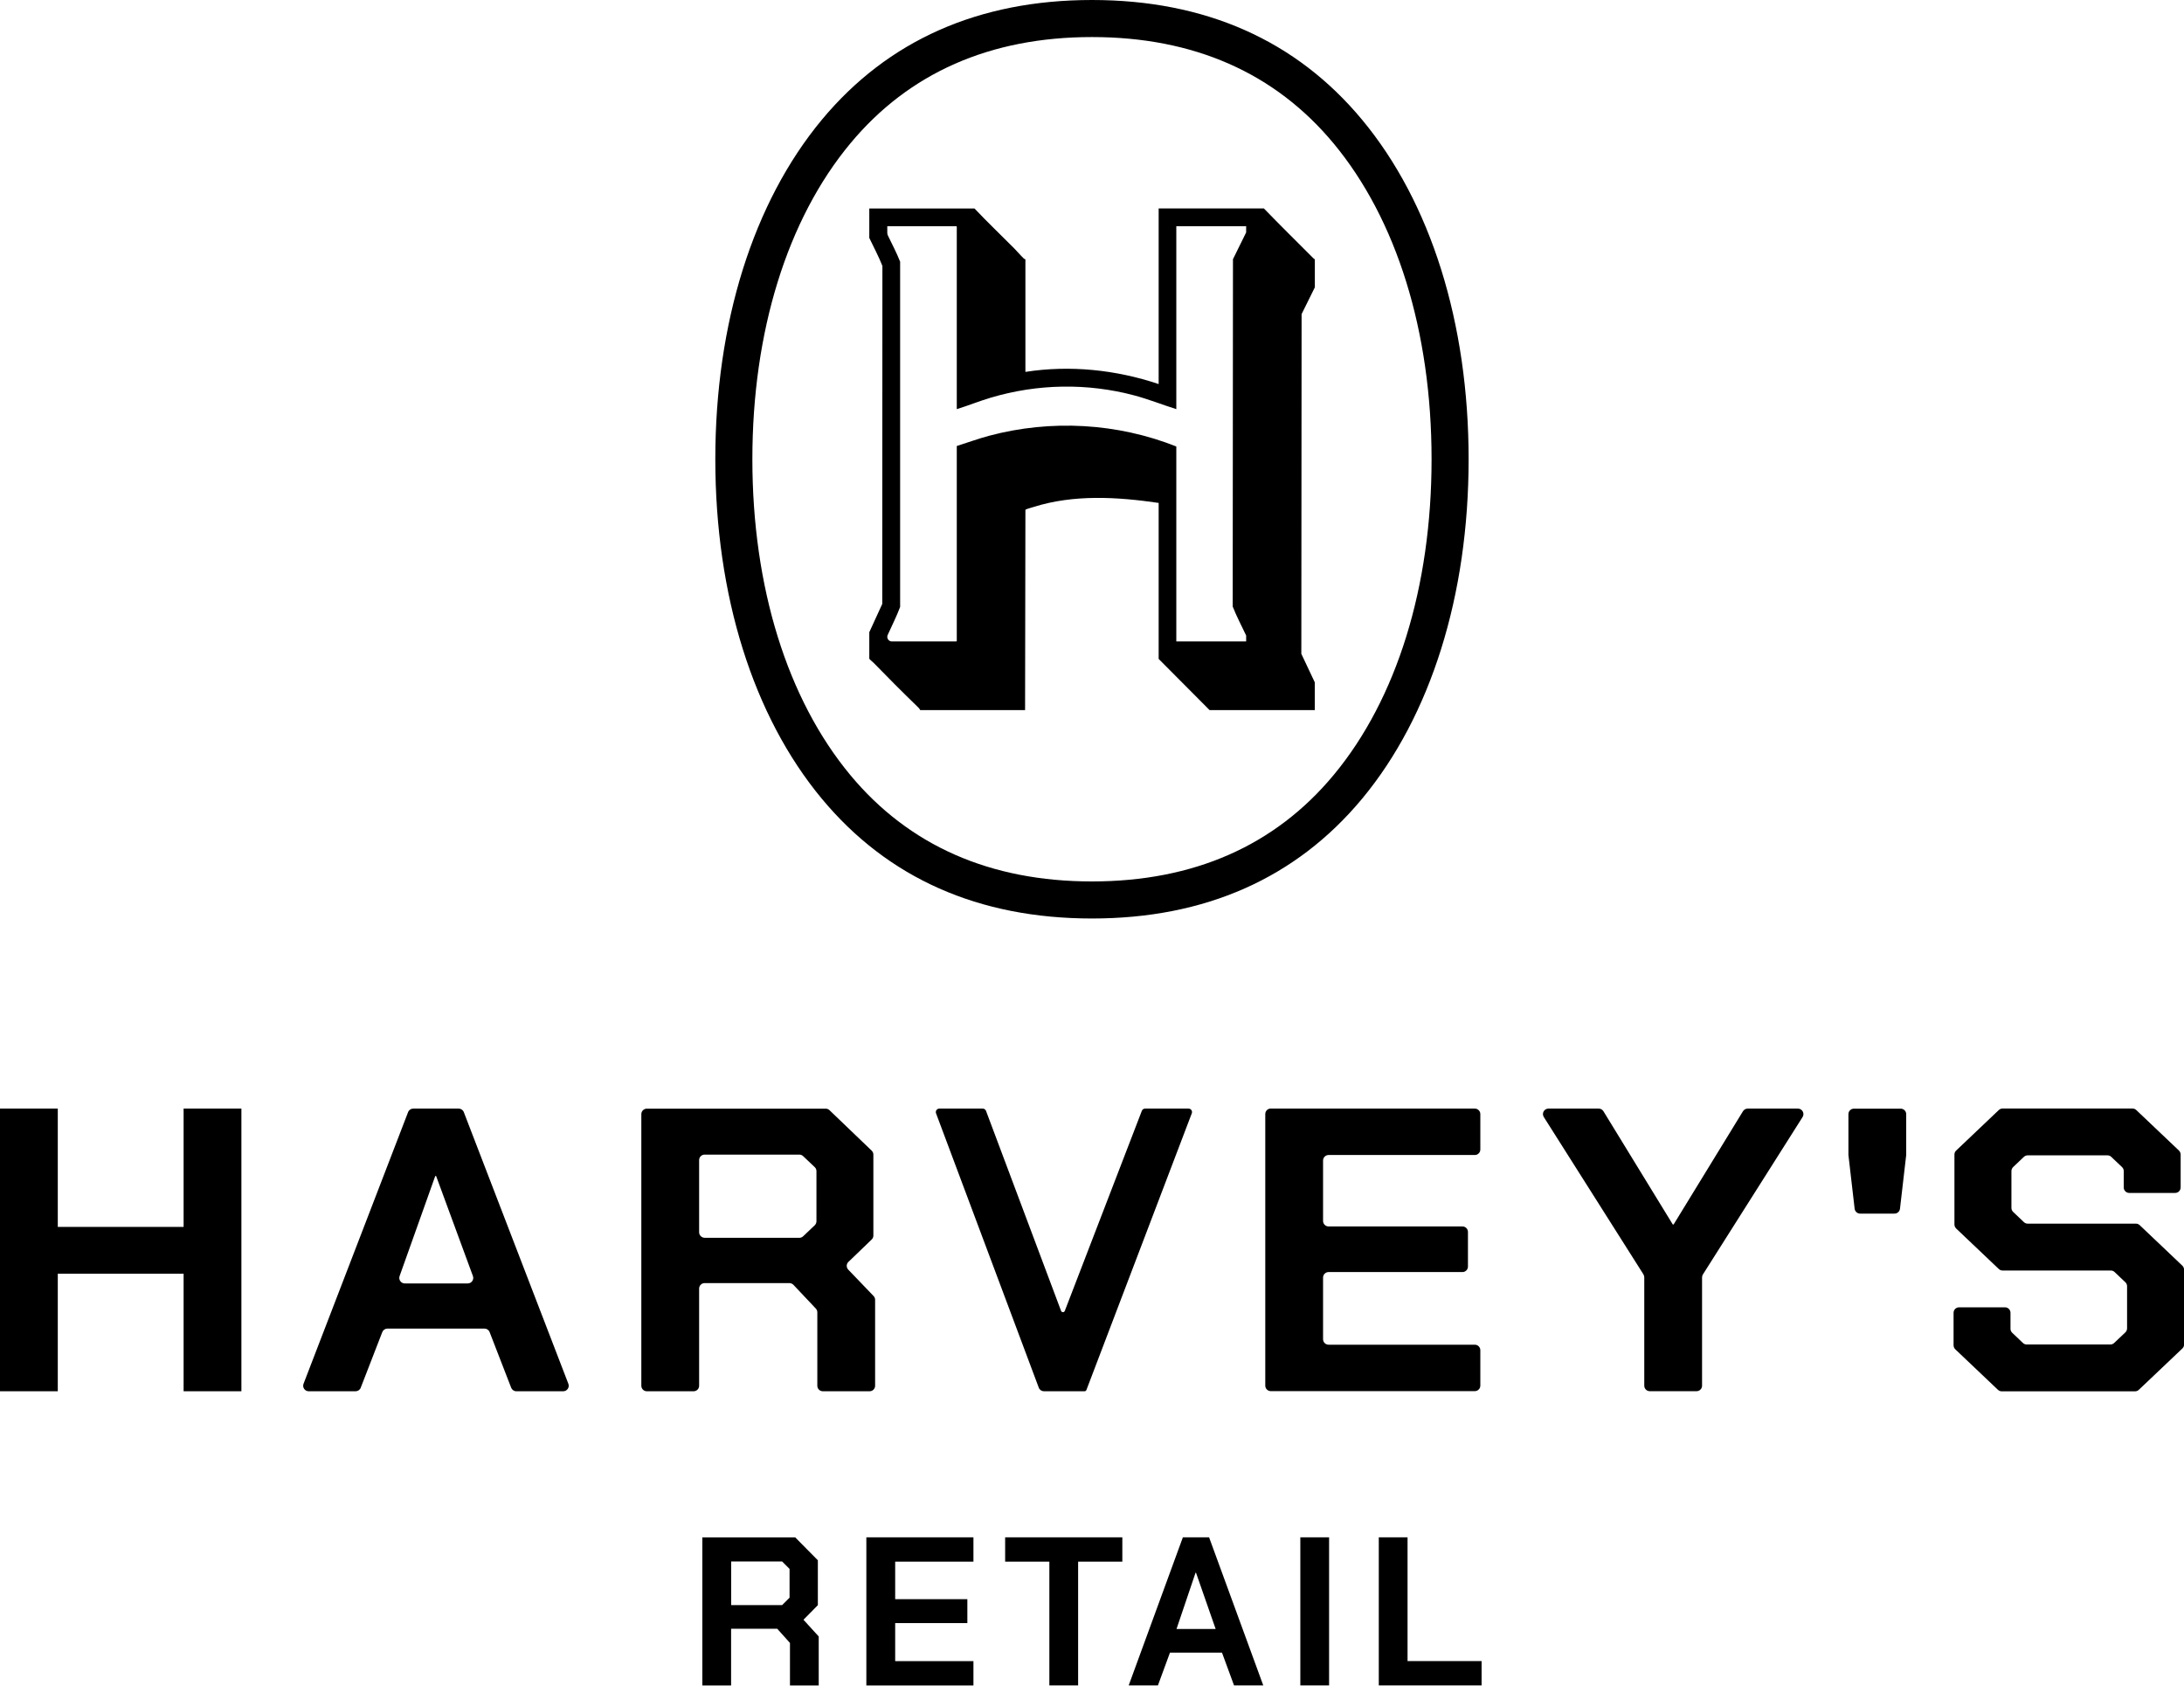
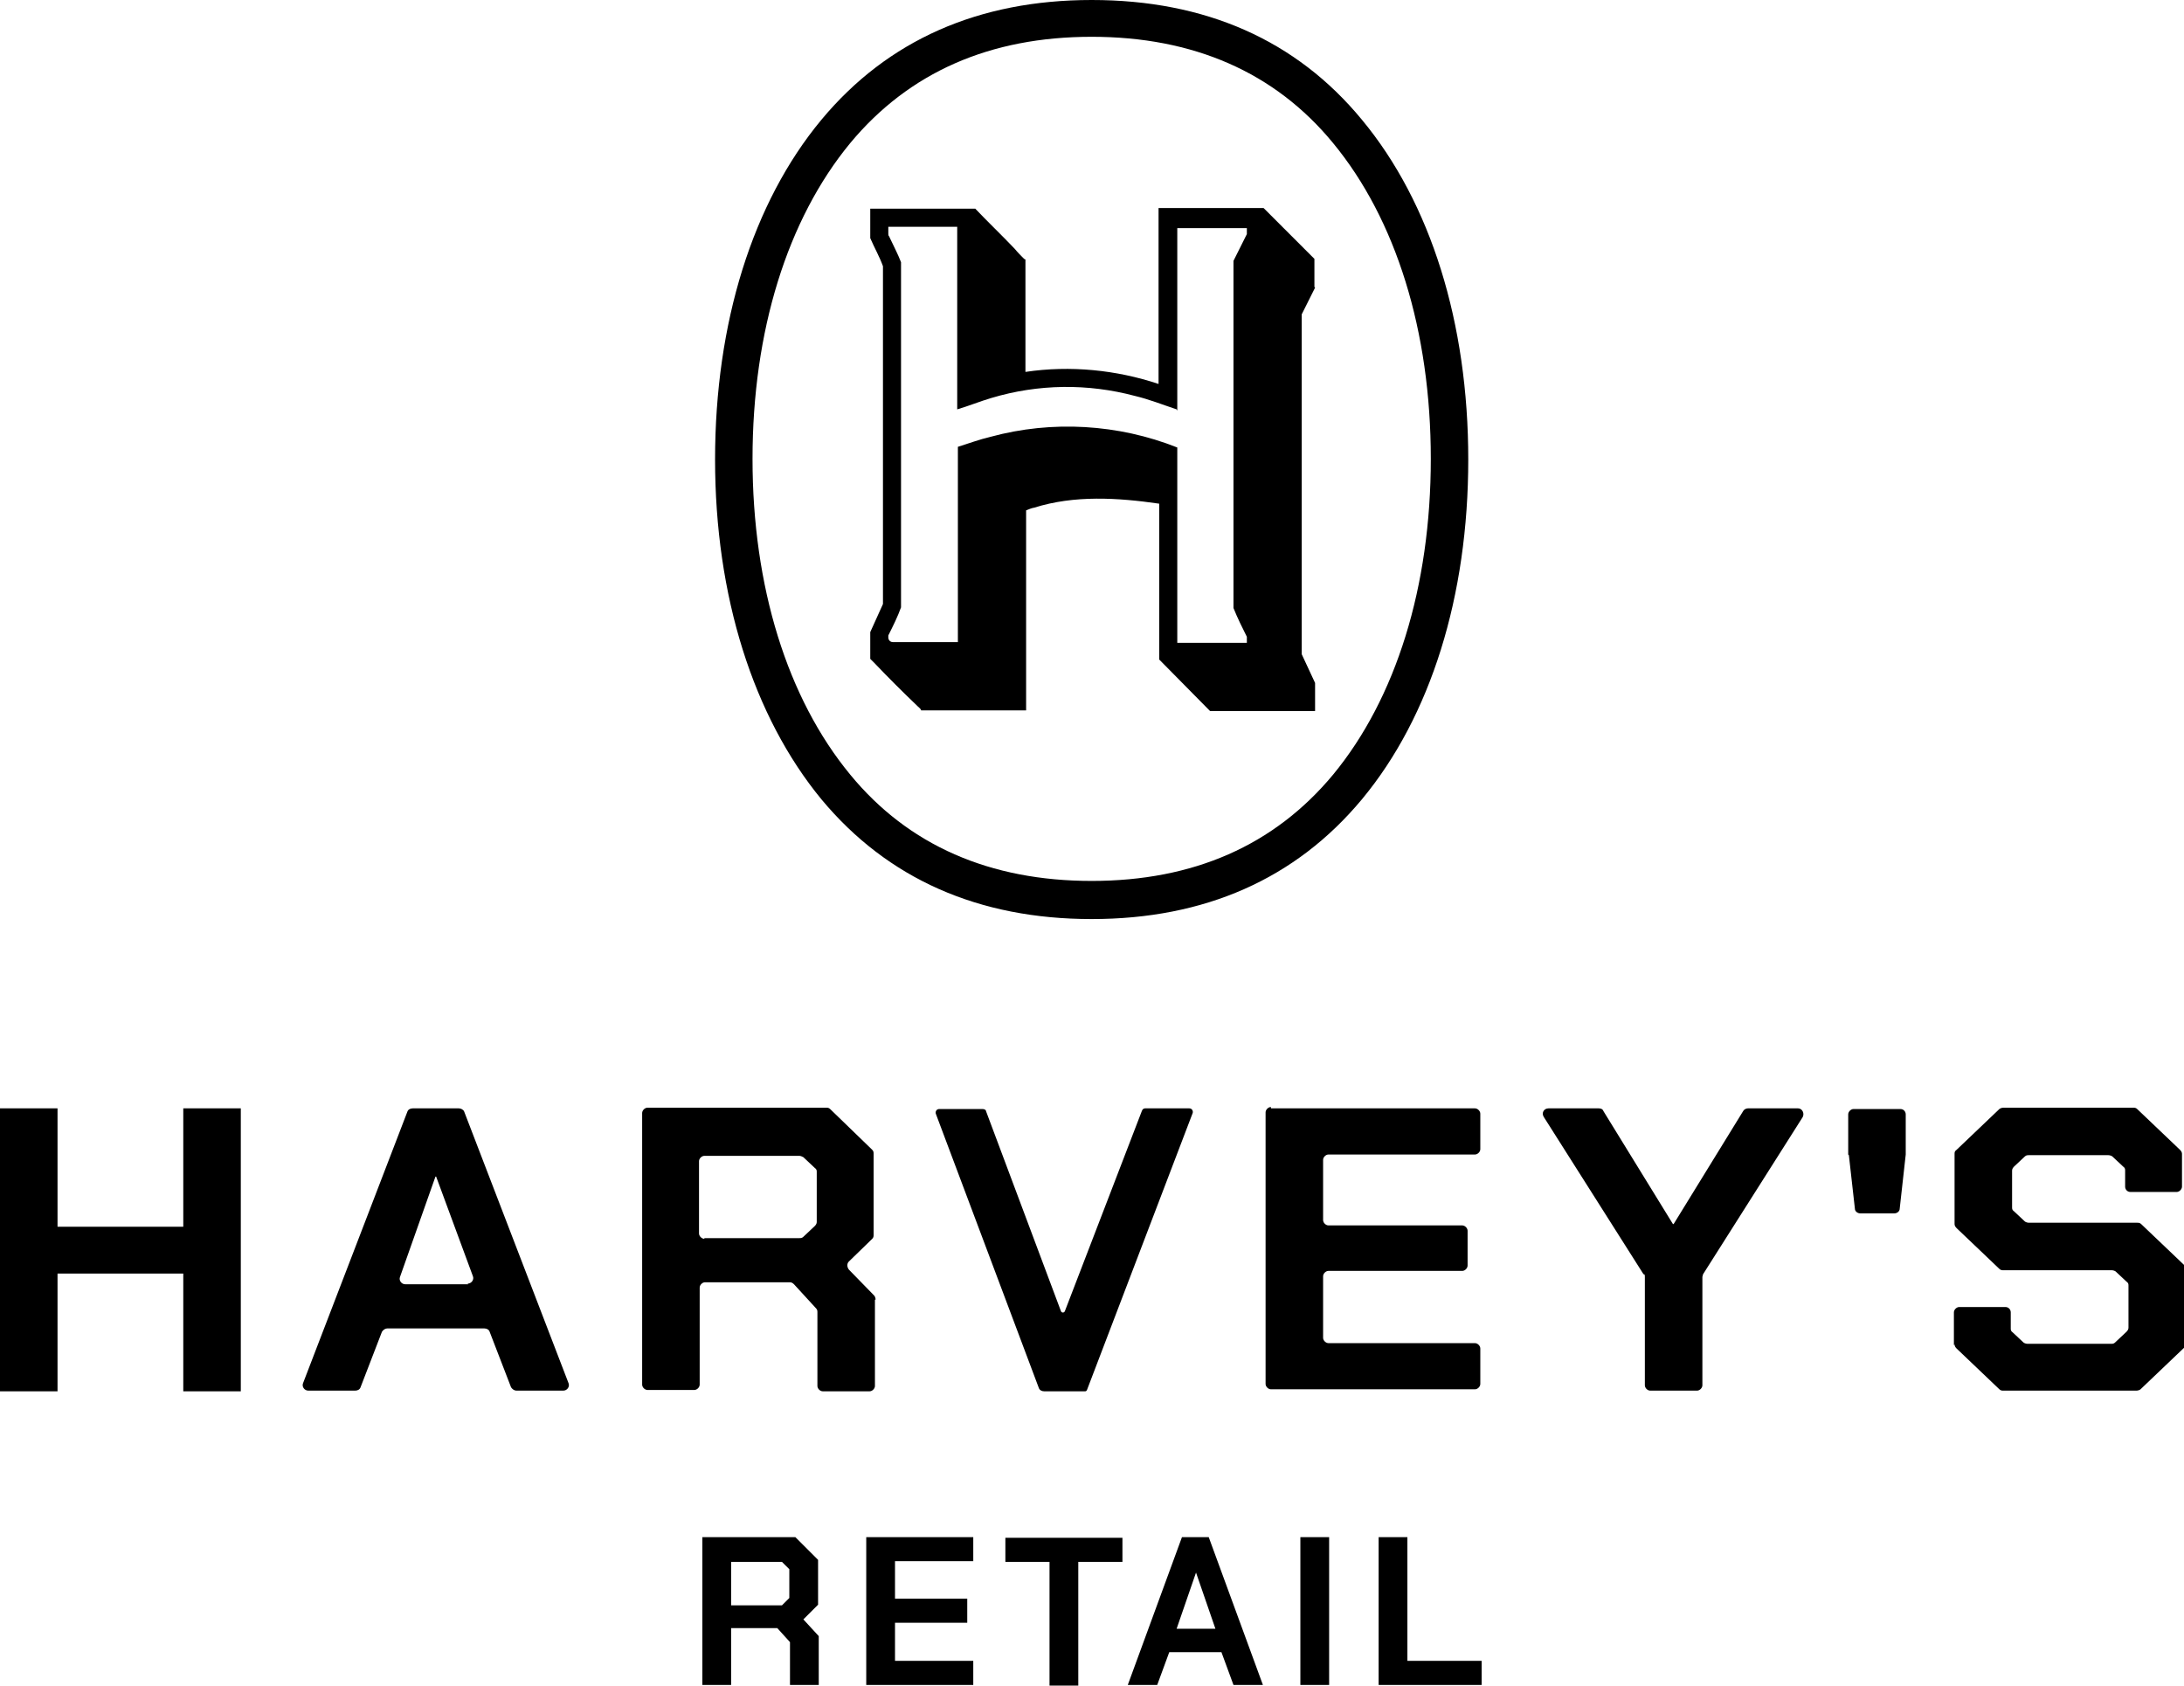
- <svg xmlns="http://www.w3.org/2000/svg" id="Layer_2" data-name="Layer 2" viewBox="0 0 326.51 251.99">
-   <defs>
-   </defs>
-   <g id="Layer_1-2" data-name="Layer 1">
-     <path class="cls-1" d="M0,165.74h8.64v17.69h18.81v-17.69h8.64v42.26h-8.64v-17.57H8.64v17.57H0v-42.26ZM61.82,165.74h6.75c.34,0,.65.21.77.53l15.63,40.61c.21.54-.19,1.12-.77,1.12h-7.01c-.34,0-.64-.21-.77-.53l-3.22-8.31c-.12-.32-.43-.53-.77-.53h-14.51c-.34,0-.64.21-.77.53l-3.22,8.31c-.12.32-.43.53-.77.53h-7.01c-.58,0-.98-.58-.77-1.12l15.63-40.61c.12-.32.43-.53.77-.53ZM69.93,191.88c.57,0,.97-.57.77-1.11l-5.5-14.95h-.13l-5.33,14.96c-.19.54.21,1.1.78,1.1h9.41ZM130.83,194.33v12.85c0,.45-.37.82-.82.82h-7c-.45,0-.82-.37-.82-.82v-10.98c0-.21-.08-.41-.22-.56l-3.35-3.55c-.16-.16-.37-.26-.6-.26h-12.68c-.45,0-.82.37-.82.82v14.53c0,.45-.37.82-.82.82h-7c-.45,0-.82-.37-.82-.82v-40.61c0-.45.37-.82.82-.82h26.74c.21,0,.42.08.57.23l6.31,6.05c.16.16.25.37.25.59v12.1c0,.22-.09.44-.25.59l-3.48,3.35c-.33.31-.34.83-.02,1.16l3.78,3.94c.15.15.23.36.23.57ZM105.34,185.06h14.16c.21,0,.41-.08.57-.23l1.73-1.64c.16-.16.26-.37.26-.6v-7.5c0-.23-.09-.44-.26-.6l-1.73-1.64c-.15-.15-.36-.23-.57-.23h-14.16c-.45,0-.82.37-.82.82v10.79c0,.45.37.82.82.82ZM177.69,165.74h-6.5c-.22,0-.42.14-.49.35l-11.51,29.89c-.1.26-.47.26-.56,0l-11.22-29.9c-.08-.2-.27-.34-.49-.34h-6.49c-.36,0-.62.36-.49.71l15.36,41.02c.12.32.43.53.77.53h6.07c.12,0,.24-.08.28-.19l15.76-41.38c.12-.34-.14-.69-.49-.69ZM189.98,165.74h30.51c.45,0,.82.37.82.82v5.3c0,.45-.37.82-.82.82h-21.87c-.45,0-.82.37-.82.82v9.04c0,.45.37.82.82.82h20.02c.45,0,.82.37.82.82v5.18c0,.45-.37.82-.82.82h-20.02c-.45,0-.82.37-.82.82v9.22c0,.45.37.82.82.82h21.87c.45,0,.82.37.82.82v5.3c0,.45-.37.82-.82.82h-30.51c-.45,0-.82-.37-.82-.82v-40.61c0-.45.37-.82.82-.82ZM245.7,190.53l-14.9-23.53c-.35-.55.05-1.26.7-1.26h7.51c.29,0,.55.15.7.39l10.37,16.93h.13l10.37-16.93c.15-.24.42-.39.7-.39h7.51c.65,0,1.04.72.7,1.26l-14.9,23.53c-.08.13-.13.28-.13.44v16.2c0,.45-.37.82-.82.82h-7c-.45,0-.82-.37-.82-.82v-16.2c0-.16-.04-.31-.13-.44ZM276.34,172.58v-6.01c0-.45.37-.82.82-.82h7c.45,0,.82.37.82.82v6.01s0,.06,0,.09l-.93,8.04c-.05.42-.4.73-.82.73h-5.14c-.42,0-.77-.31-.82-.73l-.93-8.04s0-.06,0-.09ZM292.06,201.13v-4.86c0-.45.37-.82.82-.82h6.87c.45,0,.82.37.82.82v2.39c0,.23.09.44.26.6l1.6,1.52c.15.15.36.23.57.23h12.5c.21,0,.41-.08.57-.23l1.67-1.58c.16-.16.26-.37.26-.6v-6.3c0-.23-.09-.44-.26-.6l-1.6-1.52c-.15-.15-.36-.23-.57-.23h-16.18c-.21,0-.41-.08-.57-.23l-6.37-6.05c-.16-.16-.26-.37-.26-.6v-10.46c0-.23.09-.44.26-.6l6.37-6.05c.15-.15.36-.23.57-.23h19.42c.21,0,.41.08.57.23l6.37,6.05c.16.16.26.37.26.6v4.92c0,.45-.37.82-.82.82h-6.87c-.45,0-.82-.37-.82-.82v-2.45c0-.23-.09-.44-.26-.6l-1.6-1.52c-.15-.15-.36-.23-.57-.23h-11.93c-.21,0-.41.08-.57.23l-1.6,1.52c-.16.16-.26.37-.26.6v5.51c0,.23.09.44.26.6l1.6,1.52c.15.15.36.23.57.23h16.18c.21,0,.41.08.57.23l6.37,6.05c.16.16.26.37.26.6v11.19c0,.23-.09.44-.26.6l-6.5,6.17c-.15.15-.36.23-.57.23h-19.93c-.21,0-.41-.08-.57-.23l-6.37-6.05c-.16-.16-.26-.37-.26-.6ZM163.25,5.54c15.21,0,27.36,5.35,36.13,15.91,9.44,11.37,14.64,28.13,14.64,47.21s-5.2,35.85-14.64,47.21c-8.77,10.56-20.92,15.91-36.13,15.91s-27.36-5.35-36.13-15.91c-9.44-11.37-14.64-28.13-14.64-47.21s5.2-35.85,14.64-47.21c8.77-10.56,20.92-15.91,36.13-15.91M163.25,0c-16.93,0-30.52,6.03-40.39,17.91-10.26,12.36-15.92,30.38-15.92,50.75s5.65,38.39,15.92,50.75c9.87,11.89,23.46,17.91,40.39,17.91s30.52-6.03,40.39-17.91c10.26-12.36,15.92-30.38,15.92-50.75s-5.65-38.39-15.92-50.75C193.78,6.03,180.19,0,163.25,0h0ZM196.56,42.98l-1.97,3.98-.04,50.79,2.01,4.26v4.15h-15.73s-7.61-7.65-7.61-7.65v-23.32s0,0,0,0c-6.21-.91-12.69-1.29-18.68.6-.25.08-.99.28-1.17.38-.03.02-.06.03-.07.07l-.05,29.92h-15.68c-.09-.21-.29-.4-.46-.56-2.2-2.13-4.37-4.31-6.5-6.5-.09-.09-.65-.56-.65-.62v-3.96s1.94-4.23,1.94-4.23l.02-50.53c-.56-1.43-1.3-2.8-1.96-4.19v-4.4h15.73c1.91,2.03,3.97,3.98,5.94,5.97.45.46.98,1.08,1.44,1.52.03.03.23.11.23.12v16.82c6.66-1.04,13.56-.32,19.92,1.82v-26.26s15.73,0,15.73,0c2.35,2.43,4.78,4.83,7.18,7.23.13.13.28.3.44.38v4.19ZM175.86,61.17s0,0,0,0c-2.08-.66-4.12-1.47-6.23-2.04-7.06-1.89-14.53-1.76-21.53.33-1.71.51-3.36,1.18-5.06,1.71v-27.28s-.07-.07-.07-.07h-10.32s0,.98,0,.98c0,.15.03.29.1.43.62,1.29,1.3,2.56,1.82,3.9v51.61c-.53,1.43-1.24,2.8-1.86,4.19-.04.09-.06.19-.06.28h0c0,.38.31.69.69.69h9.63s.07-.07.07-.07v-29.15c1.62-.51,3.22-1.1,4.87-1.54,9.22-2.45,19.1-1.9,27.95,1.61v29.15s10.44,0,10.44,0v-.89c-.68-1.44-1.43-2.85-2.01-4.33l.04-51.93,1.97-4v-.93s-10.44,0-10.44,0v27.35ZM122.4,244.65v7.34h-4.3v-6.36l-1.9-2.12h-6.9v8.48h-4.3v-22.14h13.89l3.38,3.42v6.71l-2.15,2.18,2.28,2.5ZM109.31,239.97h7.62l1.11-1.11v-4.3l-1.11-1.11h-7.62v6.52ZM129.52,229.84h16.01v3.64h-11.7v5.6h10.79v3.58h-10.79v5.69h11.7v3.64h-16.01v-22.14ZM156.88,233.48h-6.61v-3.64h17.52v3.64h-6.61v18.5h-4.3v-18.5ZM176.84,229.84h3.92l8.1,22.14h-4.37l-1.8-4.9h-7.78l-1.8,4.9h-4.37l8.1-22.14ZM181.74,243.54l-2.94-8.42h-.06l-2.85,8.42h5.85ZM194.4,229.84h4.3v22.14h-4.3v-22.14ZM206.13,229.84h4.3v18.5h11.07v3.64h-15.37v-22.14Z" />
+ <svg xmlns="http://www.w3.org/2000/svg" id="a" viewBox="0 0 326.5 252">
+   <g id="b">
+     <path d="M0,165.7h8.6v17.7h18.8v-17.7h8.6v42.3h-8.6v-17.6H8.6v17.6H0v-42.3ZM61.8,165.7h6.8c.3,0,.7.2.8.5l15.6,40.6c.2.5-.2,1.1-.8,1.1h-7c-.3,0-.6-.2-.8-.5l-3.2-8.3c-.1-.3-.4-.5-.8-.5h-14.5c-.3,0-.6.2-.8.5l-3.2,8.3c-.1.3-.4.5-.8.5h-7c-.6,0-1-.6-.8-1.1l15.6-40.6c.1-.3.4-.5.8-.5h0ZM69.9,191.9c.6,0,1-.6.8-1.1l-5.5-14.9h-.1l-5.3,15c-.2.5.2,1.1.8,1.1h9.4ZM130.8,194.3v12.9c0,.4-.4.8-.8.8h-7c-.4,0-.8-.4-.8-.8v-11c0-.2,0-.4-.2-.6l-3.3-3.6c-.2-.2-.4-.3-.6-.3h-12.7c-.4,0-.8.4-.8.8v14.5c0,.4-.4.8-.8.8h-7c-.4,0-.8-.4-.8-.8v-40.6c0-.4.4-.8.8-.8h26.7c.2,0,.4,0,.6.2l6.3,6.1c.2.2.2.4.2.6v12.1c0,.2,0,.4-.2.6l-3.5,3.4c-.3.3-.3.8,0,1.2l3.8,3.9c.1.1.2.4.2.6h0ZM105.3,185.1h14.2c.2,0,.4,0,.6-.2l1.7-1.6c.2-.2.3-.4.3-.6v-7.5c0-.2,0-.4-.3-.6l-1.7-1.6c-.2-.1-.4-.2-.6-.2h-14.2c-.4,0-.8.4-.8.8v10.8c0,.4.4.8.8.8h0ZM177.7,165.7h-6.5c-.2,0-.4.1-.5.4l-11.5,29.9c-.1.3-.5.3-.6,0l-11.2-29.9c0-.2-.3-.3-.5-.3h-6.5c-.4,0-.6.4-.5.7l15.4,41c.1.3.4.5.8.5h6.1c.1,0,.2,0,.3-.2l15.8-41.4c.1-.3-.1-.7-.5-.7h0ZM190,165.7h30.5c.4,0,.8.4.8.8v5.3c0,.4-.4.8-.8.8h-21.9c-.4,0-.8.4-.8.8v9c0,.4.4.8.8.8h20c.4,0,.8.4.8.8v5.2c0,.4-.4.8-.8.8h-20c-.4,0-.8.4-.8.8v9.2c0,.4.4.8.8.8h21.9c.4,0,.8.4.8.8v5.3c0,.4-.4.8-.8.8h-30.5c-.4,0-.8-.4-.8-.8v-40.6c0-.4.4-.8.8-.8h0ZM245.7,190.5l-14.9-23.5c-.4-.6,0-1.3.7-1.3h7.5c.3,0,.6.1.7.4l10.4,16.9h.1l10.4-16.9c.1-.2.4-.4.7-.4h7.5c.6,0,1,.7.7,1.3l-14.9,23.5c0,.1-.1.3-.1.4v16.2c0,.4-.4.8-.8.8h-7c-.4,0-.8-.4-.8-.8v-16.2c0-.2,0-.3-.1-.4h0ZM276.3,172.6v-6c0-.4.4-.8.8-.8h7c.5,0,.8.4.8.8v6h0c0,0-.9,8.1-.9,8.1,0,.4-.4.7-.8.7h-5.1c-.4,0-.8-.3-.8-.7l-.9-8h0ZM292.1,201.1v-4.9c0-.4.4-.8.8-.8h6.9c.5,0,.8.4.8.8v2.4c0,.2,0,.4.3.6l1.6,1.5c.1.1.4.2.6.2h12.5c.2,0,.4,0,.6-.2l1.7-1.6c.2-.2.3-.4.3-.6v-6.3c0-.2,0-.4-.3-.6l-1.6-1.5c-.1-.1-.4-.2-.6-.2h-16.2c-.2,0-.4,0-.6-.2l-6.4-6.1c-.2-.2-.3-.4-.3-.6v-10.5c0-.2,0-.4.3-.6l6.4-6.1c.1-.1.4-.2.6-.2h19.4c.2,0,.4,0,.6.2l6.4,6.1c.2.2.3.4.3.6v4.9c0,.4-.4.8-.8.8h-6.9c-.5,0-.8-.4-.8-.8v-2.4c0-.2,0-.4-.3-.6l-1.6-1.5c-.1-.1-.4-.2-.6-.2h-11.9c-.2,0-.4,0-.6.2l-1.6,1.5c-.2.2-.3.4-.3.6v5.5c0,.2,0,.4.3.6l1.6,1.5c.1.1.4.2.6.2h16.2c.2,0,.4,0,.6.2l6.4,6.1c.2.2.3.4.3.6v11.2c0,.2,0,.4-.3.6l-6.5,6.2c-.1.1-.4.2-.6.2h-19.9c-.2,0-.4,0-.6-.2l-6.4-6.1c-.2-.2-.3-.4-.3-.6h0ZM163.2,5.5c15.2,0,27.4,5.3,36.1,15.9,9.4,11.4,14.6,28.1,14.6,47.2s-5.2,35.8-14.6,47.2c-8.8,10.6-20.9,15.9-36.1,15.9s-27.4-5.3-36.1-15.9c-9.4-11.4-14.6-28.1-14.6-47.2s5.2-35.8,14.6-47.2c8.8-10.6,20.9-15.9,36.1-15.9M163.2,0c-16.9,0-30.5,6-40.4,17.9-10.3,12.4-15.9,30.4-15.9,50.8s5.7,38.4,15.9,50.8c9.9,11.9,23.5,17.9,40.4,17.9s30.5-6,40.4-17.9c10.3-12.4,15.9-30.4,15.9-50.8s-5.6-38.4-15.9-50.8C193.8,6,180.2,0,163.2,0h0ZM196.6,43l-2,4v50.8s2,4.3,2,4.3v4.2h-15.7l-7.6-7.7v-23.3h0c-6.2-.9-12.7-1.3-18.7.6-.2,0-1,.3-1.2.4,0,0,0,0,0,0v29.9h-15.7c0-.2-.3-.4-.5-.6-2.2-2.1-4.4-4.3-6.5-6.5,0,0-.6-.6-.6-.6v-4l1.9-4.2v-50.5c-.5-1.4-1.3-2.8-1.9-4.2v-4.4h15.7c1.9,2,4,4,5.9,6,.4.5,1,1.1,1.4,1.5,0,0,.2.1.2.1v16.8c6.7-1,13.6-.3,19.9,1.8v-26.3h15.7c2.4,2.4,4.8,4.8,7.2,7.2.1.1.3.3.4.4v4.2h0ZM175.9,61.2h0c-2.1-.7-4.1-1.5-6.2-2-7.1-1.9-14.5-1.8-21.5.3-1.7.5-3.4,1.2-5.1,1.7v-27.3h0c0,0-10.3,0-10.3,0v1c0,.2,0,.3.1.4.6,1.3,1.3,2.6,1.8,3.9v51.6c-.5,1.4-1.2,2.8-1.9,4.2,0,0,0,.2,0,.3h0c0,.4.3.7.7.7h9.7v-29.2c1.6-.5,3.2-1.1,4.9-1.5,9.2-2.5,19.1-1.9,27.9,1.6v29.2h10.4v-.9c-.7-1.4-1.4-2.8-2-4.3v-51.9s2-4,2-4v-.9h-10.4v27.3h0ZM122.4,244.6v7.3h-4.3v-6.4l-1.9-2.1h-6.9v8.5h-4.3v-22.1h13.9l3.4,3.4v6.7l-2.2,2.2,2.3,2.5h0ZM109.3,240h7.6l1.1-1.1v-4.3l-1.1-1.1h-7.6v6.5ZM129.5,229.8h16v3.6h-11.7v5.6h10.8v3.6h-10.8v5.7h11.7v3.6h-16v-22.1h0ZM156.9,233.5h-6.6v-3.6h17.5v3.6h-6.6v18.5h-4.3v-18.5ZM176.8,229.8h3.9l8.1,22.1h-4.4l-1.8-4.9h-7.8l-1.8,4.9h-4.4l8.1-22.1h0ZM181.7,243.5l-2.9-8.4h0l-2.9,8.4h5.9ZM194.4,229.8h4.3v22.1h-4.3v-22.1ZM206.1,229.8h4.3v18.5h11.1v3.6h-15.4v-22.1Z" />
  </g>
</svg>
